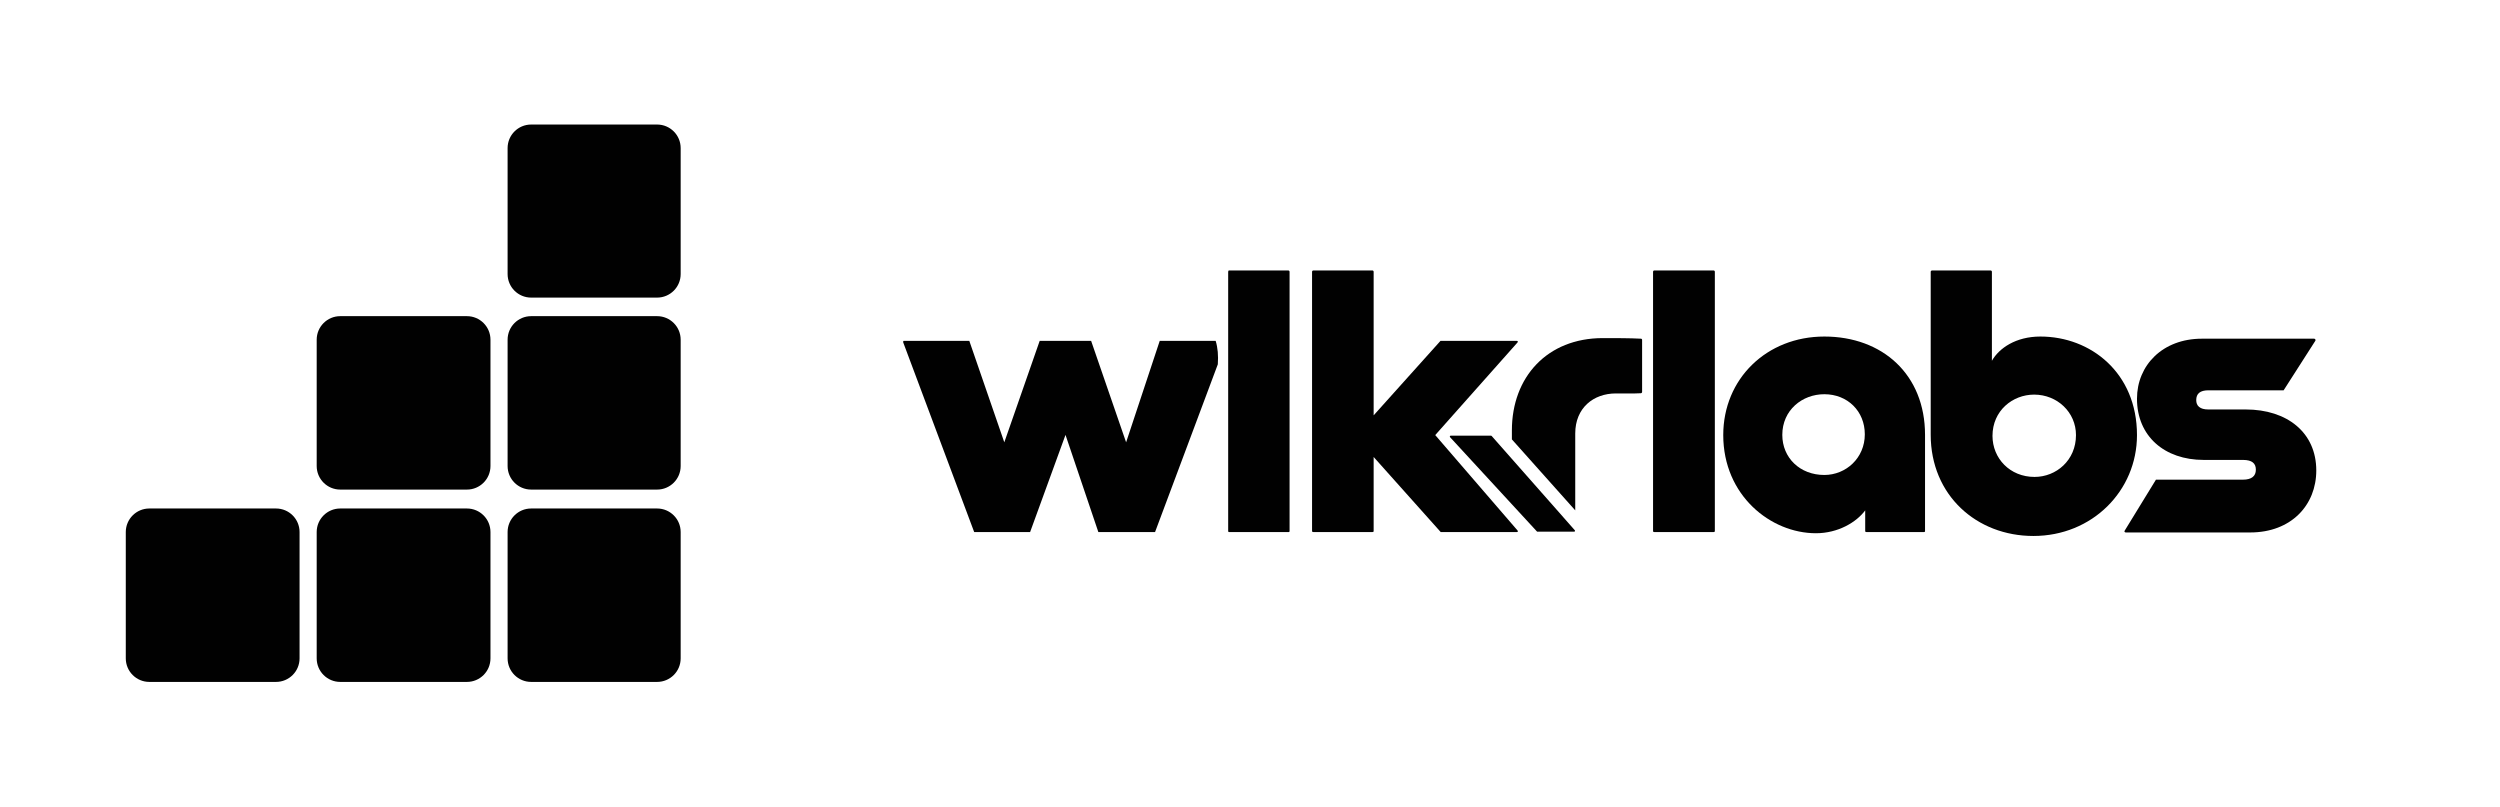
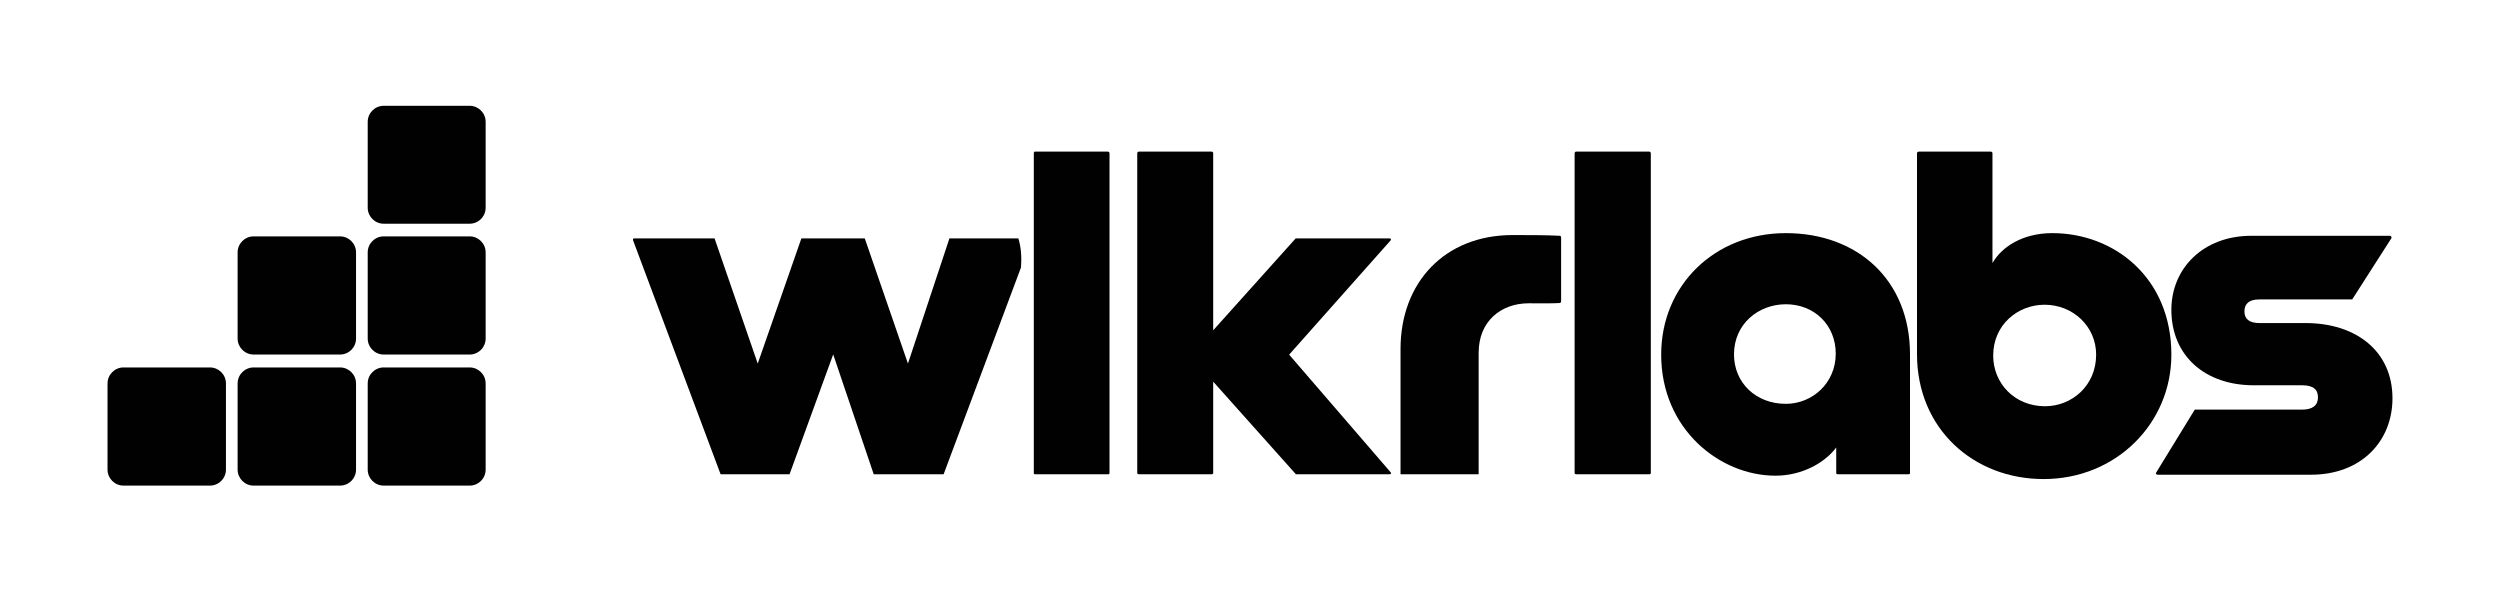
- <svg xmlns="http://www.w3.org/2000/svg" width="930" height="300" viewBox="0 0 930 300" role="img" aria-label="WLKR Labs">
-   <g transform="translate(30 30) scale(0.265487)">
-     <g transform="translate(53.25 51)">
-       <rect x="545" y="10.5" width="242.5" height="242.5" rx="33" fill="#010101" />
-       <rect x="277.5" y="279" width="243.5" height="243" rx="33" fill="#010101" />
-       <rect x="545" y="279" width="242.5" height="243" rx="33" fill="#010101" />
-       <rect x="10" y="548.5" width="243.5" height="243" rx="33" fill="#010101" />
-       <rect x="277.5" y="548.5" width="243.5" height="243" rx="33" fill="#010101" />
-       <rect x="545" y="548.5" width="242.5" height="243" rx="33" fill="#010101" />
+ <svg xmlns="http://www.w3.org/2000/svg" width="930" height="220" viewBox="0 0 930 220" role="img" aria-label="WLKR Labs">
+   <g data-lockup="horizontal" data-wordmark-height="121.804061514646">
+     <g transform="translate(28.5573 28.2275) scale(0.180913)">
+       <g transform="translate(53.25 51)">
+         <rect x="545" y="10.5" width="242.5" height="242.5" rx="33" fill="#010101" />
+         <rect x="277.5" y="279" width="243.5" height="243" rx="33" fill="#010101" />
+         <rect x="545" y="279" width="242.5" height="243" rx="33" fill="#010101" />
+         <rect x="10" y="548.5" width="243.5" height="243" rx="33" fill="#010101" />
+         <rect x="277.5" y="548.5" width="243.5" height="243" rx="33" fill="#010101" />
+         <rect x="545" y="548.5" width="242.5" height="243" rx="33" fill="#010101" />
+       </g>
    </g>
-   </g>
-   <g data-wordmark="black" aria-label="WLKR Labs" transform="translate(322.8 87.465) scale(7.273583)">
-     <g transform="translate(-2.075882 -31.39307)">
-       <path d="m19.87 36.8h-2.86l-1.72 5.19-1.79-5.19h-2.63l-1.81 5.19-1.79-5.19h-3.35c-0.03 0-0.04 0.04-0.03 0.08l3.63 9.7h2.86l1.81-4.97 1.68 4.97h2.9l3.21-8.58c0.03-0.45 0-0.84-0.11-1.2z" fill="#010101" />
-       <path d="m23.58 33.2h-3.03c-0.02 0-0.04 0.03-0.04 0.07v13.27c0 0.02 0.02 0.04 0.04 0.04h3.06c0.02 0 0.04-0.02 0.04-0.04v-13.27c0-0.04-0.03-0.07-0.07-0.07z" fill="#010101" />
-       <path d="m45.34 33.2h-3.04c-0.03 0-0.06 0.03-0.06 0.07v13.27c0 0.02 0.03 0.04 0.06 0.04h3.04c0.03 0 0.06-0.02 0.06-0.04v-13.27c0-0.04-0.03-0.07-0.06-0.07z" fill="#010101" />
-       <path d="m31.1 41.62 4.21-4.74c0.03-0.05 0.01-0.08-0.05-0.08h-3.89l-3.42 3.81v-7.34c0-0.04-0.03-0.07-0.06-0.07h-3.02c-0.04 0-0.07 0.03-0.07 0.07v13.27c0 0.02 0.03 0.04 0.07 0.04h3.02c0.03 0 0.06-0.02 0.06-0.04v-3.8l3.43 3.84h3.89c0.05 0 0.08-0.04 0.04-0.08l-4.21-4.88z" fill="#010101" />
-       <path d="m41.62 36.69c-0.55-0.03-1.34-0.03-1.95-0.03-2.84 0-4.65 1.99-4.65 4.72v0.46l3.24 3.63v-3.93c0-1.31 0.93-2.05 2.08-2.05 0.42 0 0.93 0.01 1.27-0.01 0.04 0 0.07-0.03 0.07-0.07v-2.65c0-0.04-0.02-0.07-0.06-0.07z" fill="#010101" />
-       <path d="m51 36.58c-2.95 0-5.17 2.16-5.17 5.04 0 3.09 2.43 5.02 4.74 5.02 1.13 0 2.07-0.56 2.52-1.17v1.07c0 0.02 0.03 0.04 0.06 0.04h2.94c0.04 0 0.06-0.02 0.06-0.04v-4.93c0-3.09-2.18-5.03-5.15-5.03zm0 7.08c-1.25 0-2.15-0.88-2.15-2.05 0-1.27 1.02-2.08 2.15-2.08 1.19 0 2.07 0.87 2.07 2.05 0 1.22-0.97 2.08-2.07 2.08z" fill="#010101" />
-       <path d="m62.05 36.58c-1.25 0-2.11 0.59-2.48 1.24v-4.55c0-0.04-0.03-0.07-0.07-0.07h-2.98c-0.05 0-0.08 0.03-0.08 0.07v8.33c0 3.1 2.35 5.18 5.25 5.18 3.01 0 5.3-2.31 5.3-5.16 0-3.19-2.37-5.04-4.94-5.04zm-0.3 7.18c-1.26 0-2.15-0.95-2.15-2.1 0-1.29 1.03-2.11 2.13-2.11 1.18 0 2.14 0.9 2.14 2.07 0 1.29-1.01 2.14-2.12 2.14z" fill="#010101" />
-       <path d="m72.55 40.31h-1.91c-0.43 0-0.62-0.18-0.62-0.48 0-0.33 0.2-0.5 0.62-0.5h3.85l1.62-2.53c0.03-0.04 0-0.11-0.06-0.11h-5.74c-2.01 0-3.32 1.36-3.32 3.07 0 1.92 1.41 3.13 3.41 3.13h2.01c0.47 0 0.66 0.18 0.66 0.5 0 0.33-0.22 0.51-0.66 0.51h-4.45l-1.6 2.61c-0.03 0.04 0 0.09 0.06 0.09h6.36c2.1 0 3.38-1.4 3.38-3.17 0-1.94-1.49-3.12-3.61-3.12z" fill="#010101" />
-       <path d="m33.95 41.65h-2.06c-0.04 0-0.06 0.05-0.03 0.08l4.45 4.83h1.9c0.03 0 0.05-0.04 0.03-0.07l-4.25-4.82c-0.01-0.01-0.02-0.02-0.04-0.02z" fill="#010101" />
+     <g data-wordmark="black" aria-label="WLKR Labs" transform="translate(219.233 40.1992) scale(8.969371)">
+       <g transform="translate(-2.075882 -31.39307)">
+         <path d="m19.87 36.8h-2.86l-1.72 5.19-1.79-5.19h-2.63l-1.81 5.19-1.79-5.19h-3.35c-0.03 0-0.04 0.04-0.03 0.08l3.63 9.7h2.86l1.81-4.97 1.68 4.97h2.9l3.21-8.58c0.03-0.45 0-0.84-0.11-1.2z" fill="#010101" />
+         <path d="m23.58 33.2h-3.03c-0.02 0-0.04 0.03-0.04 0.07v13.27c0 0.02 0.02 0.04 0.04 0.04h3.06c0.02 0 0.04-0.02 0.04-0.04v-13.27c0-0.04-0.03-0.07-0.07-0.07z" fill="#010101" />
+         <path d="m45.34 33.2h-3.04c-0.03 0-0.06 0.03-0.06 0.07v13.27c0 0.02 0.03 0.04 0.06 0.04h3.04c0.03 0 0.06-0.02 0.06-0.04v-13.27c0-0.04-0.03-0.07-0.06-0.07z" fill="#010101" transform="translate(0.7 0)" />
+         <path d="m31.1 41.62 4.21-4.74c0.03-0.05 0.01-0.08-0.05-0.08h-3.89l-3.42 3.81v-7.34c0-0.04-0.03-0.07-0.06-0.07h-3.02c-0.04 0-0.07 0.03-0.07 0.07v13.27c0 0.02 0.03 0.04 0.07 0.04h3.02c0.03 0 0.06-0.02 0.06-0.04v-3.8l3.43 3.84h3.89c0.05 0 0.08-0.04 0.04-0.08l-4.21-4.88z" fill="#010101" />
+         <path d="m41.62 36.69c-0.55-0.03-1.34-0.03-1.95-0.03-2.84 0-4.65 1.99-4.65 4.72v5.2h3.24v-5.04c0-1.31 0.93-2.05 2.08-2.05 0.42 0 0.93 0.01 1.27-0.01 0.04 0 0.07-0.03 0.07-0.07v-2.65c0-0.04-0.02-0.07-0.06-0.07z" fill="#010101" transform="translate(0.7 0)" />
+         <path d="m51 36.58c-2.95 0-5.17 2.16-5.17 5.04 0 3.09 2.43 5.02 4.74 5.02 1.13 0 2.07-0.56 2.52-1.17v1.07c0 0.02 0.03 0.04 0.06 0.04h2.94c0.04 0 0.06-0.02 0.06-0.04v-4.93c0-3.09-2.18-5.03-5.15-5.03zm0 7.08c-1.25 0-2.15-0.88-2.15-2.05 0-1.27 1.02-2.08 2.15-2.08 1.19 0 2.07 0.87 2.07 2.05 0 1.22-0.97 2.08-2.07 2.08z" fill="#010101" transform="translate(0.7 0)" />
+         <path d="m62.05 36.58c-1.25 0-2.11 0.59-2.48 1.24v-4.55c0-0.04-0.03-0.07-0.07-0.07h-2.98c-0.05 0-0.08 0.03-0.08 0.07v8.33c0 3.1 2.35 5.18 5.25 5.18 3.01 0 5.3-2.31 5.3-5.16 0-3.19-2.37-5.04-4.94-5.04zm-0.3 7.18c-1.26 0-2.15-0.95-2.15-2.1 0-1.29 1.03-2.11 2.13-2.11 1.18 0 2.14 0.9 2.14 2.07 0 1.29-1.01 2.14-2.12 2.14z" fill="#010101" transform="translate(0.7 0)" />
+         <path d="m72.55 40.31h-1.91c-0.43 0-0.62-0.18-0.62-0.48 0-0.33 0.2-0.5 0.62-0.5h3.85l1.62-2.53c0.03-0.04 0-0.11-0.06-0.11h-5.74c-2.01 0-3.32 1.36-3.32 3.07 0 1.92 1.41 3.13 3.41 3.13h2.01c0.47 0 0.66 0.18 0.66 0.5 0 0.33-0.22 0.51-0.66 0.51h-4.45l-1.6 2.61c-0.03 0.04 0 0.09 0.06 0.09h6.36c2.1 0 3.38-1.4 3.38-3.17 0-1.94-1.49-3.12-3.61-3.12z" fill="#010101" transform="translate(0.7 0)" />
+       </g>
    </g>
  </g>
</svg>
